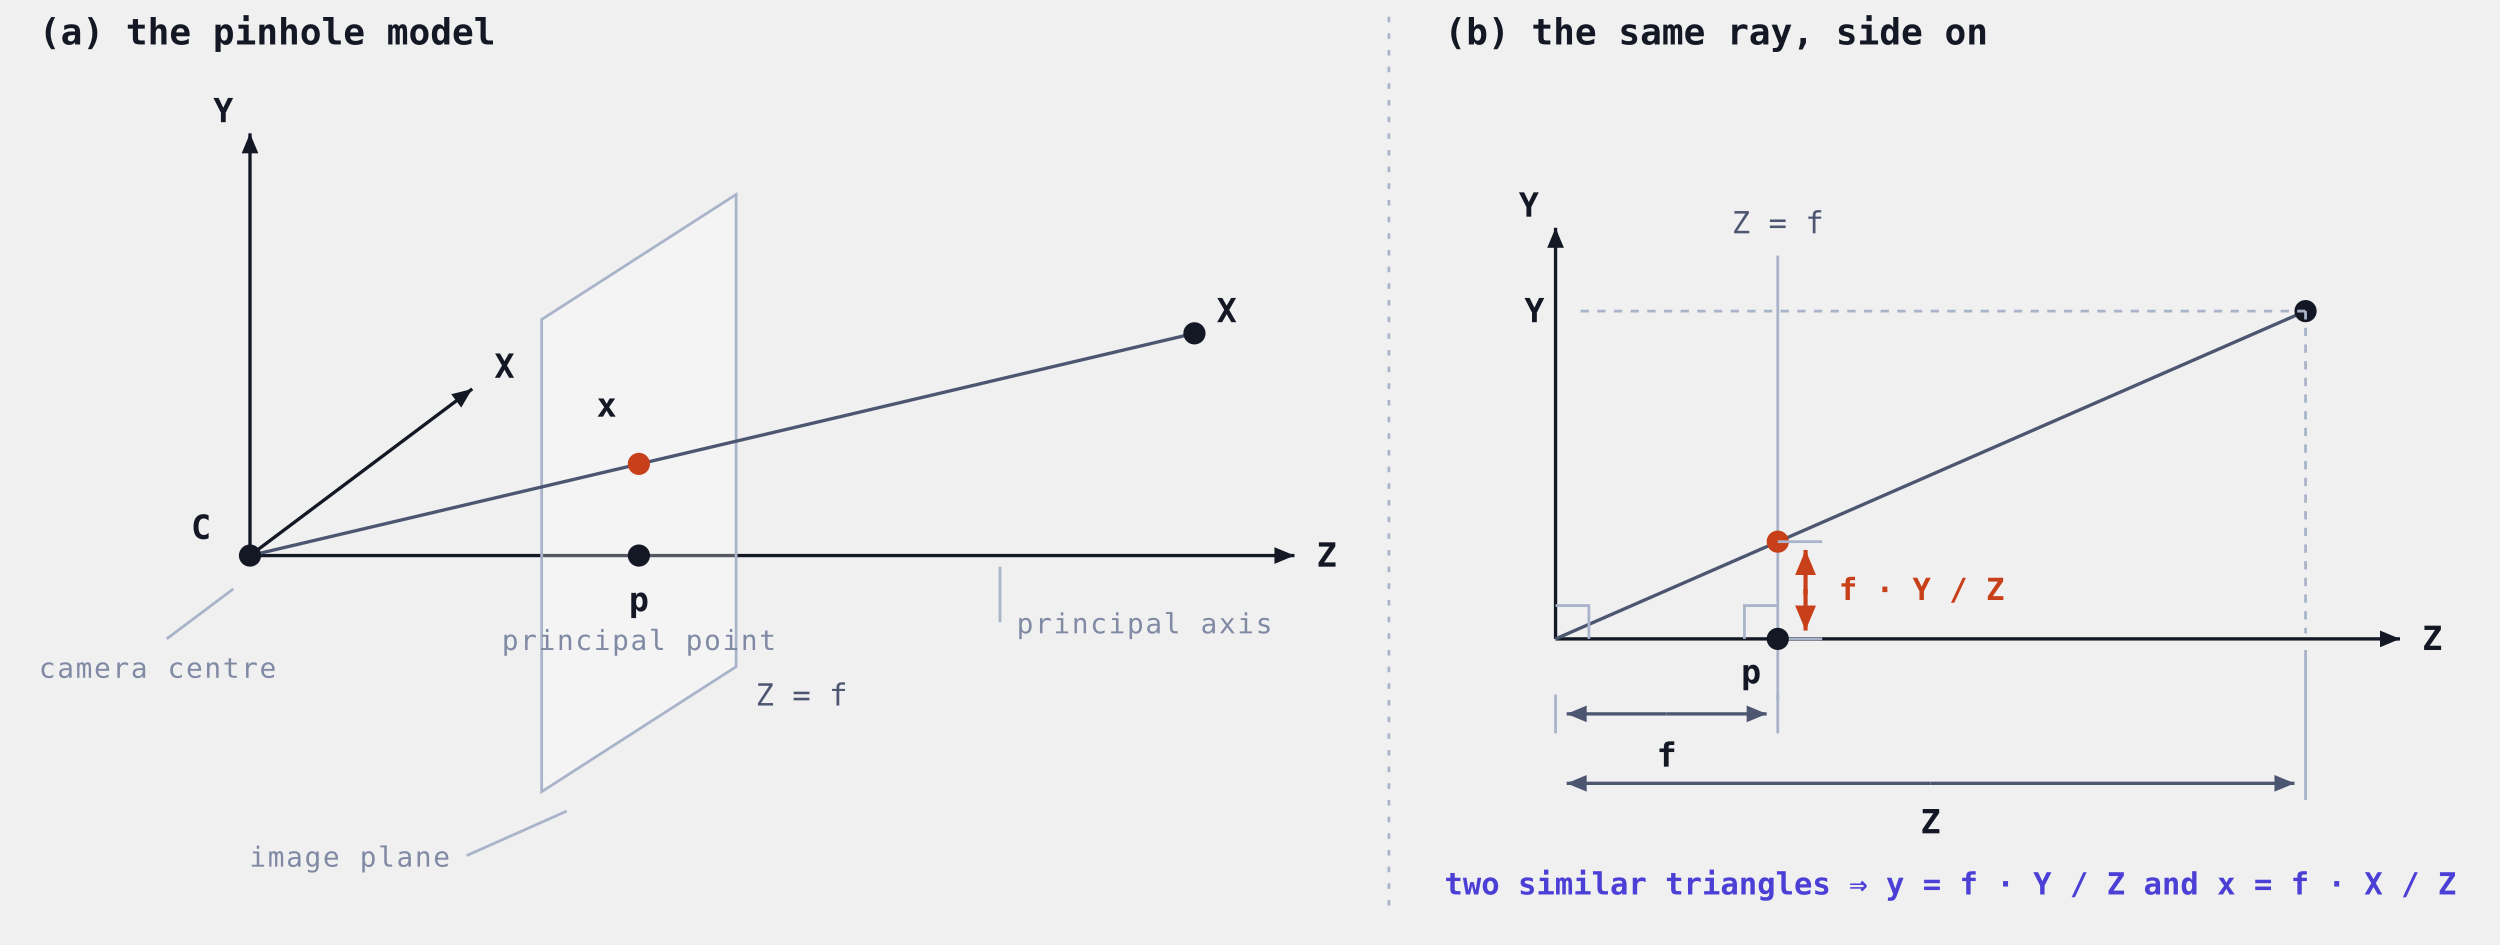
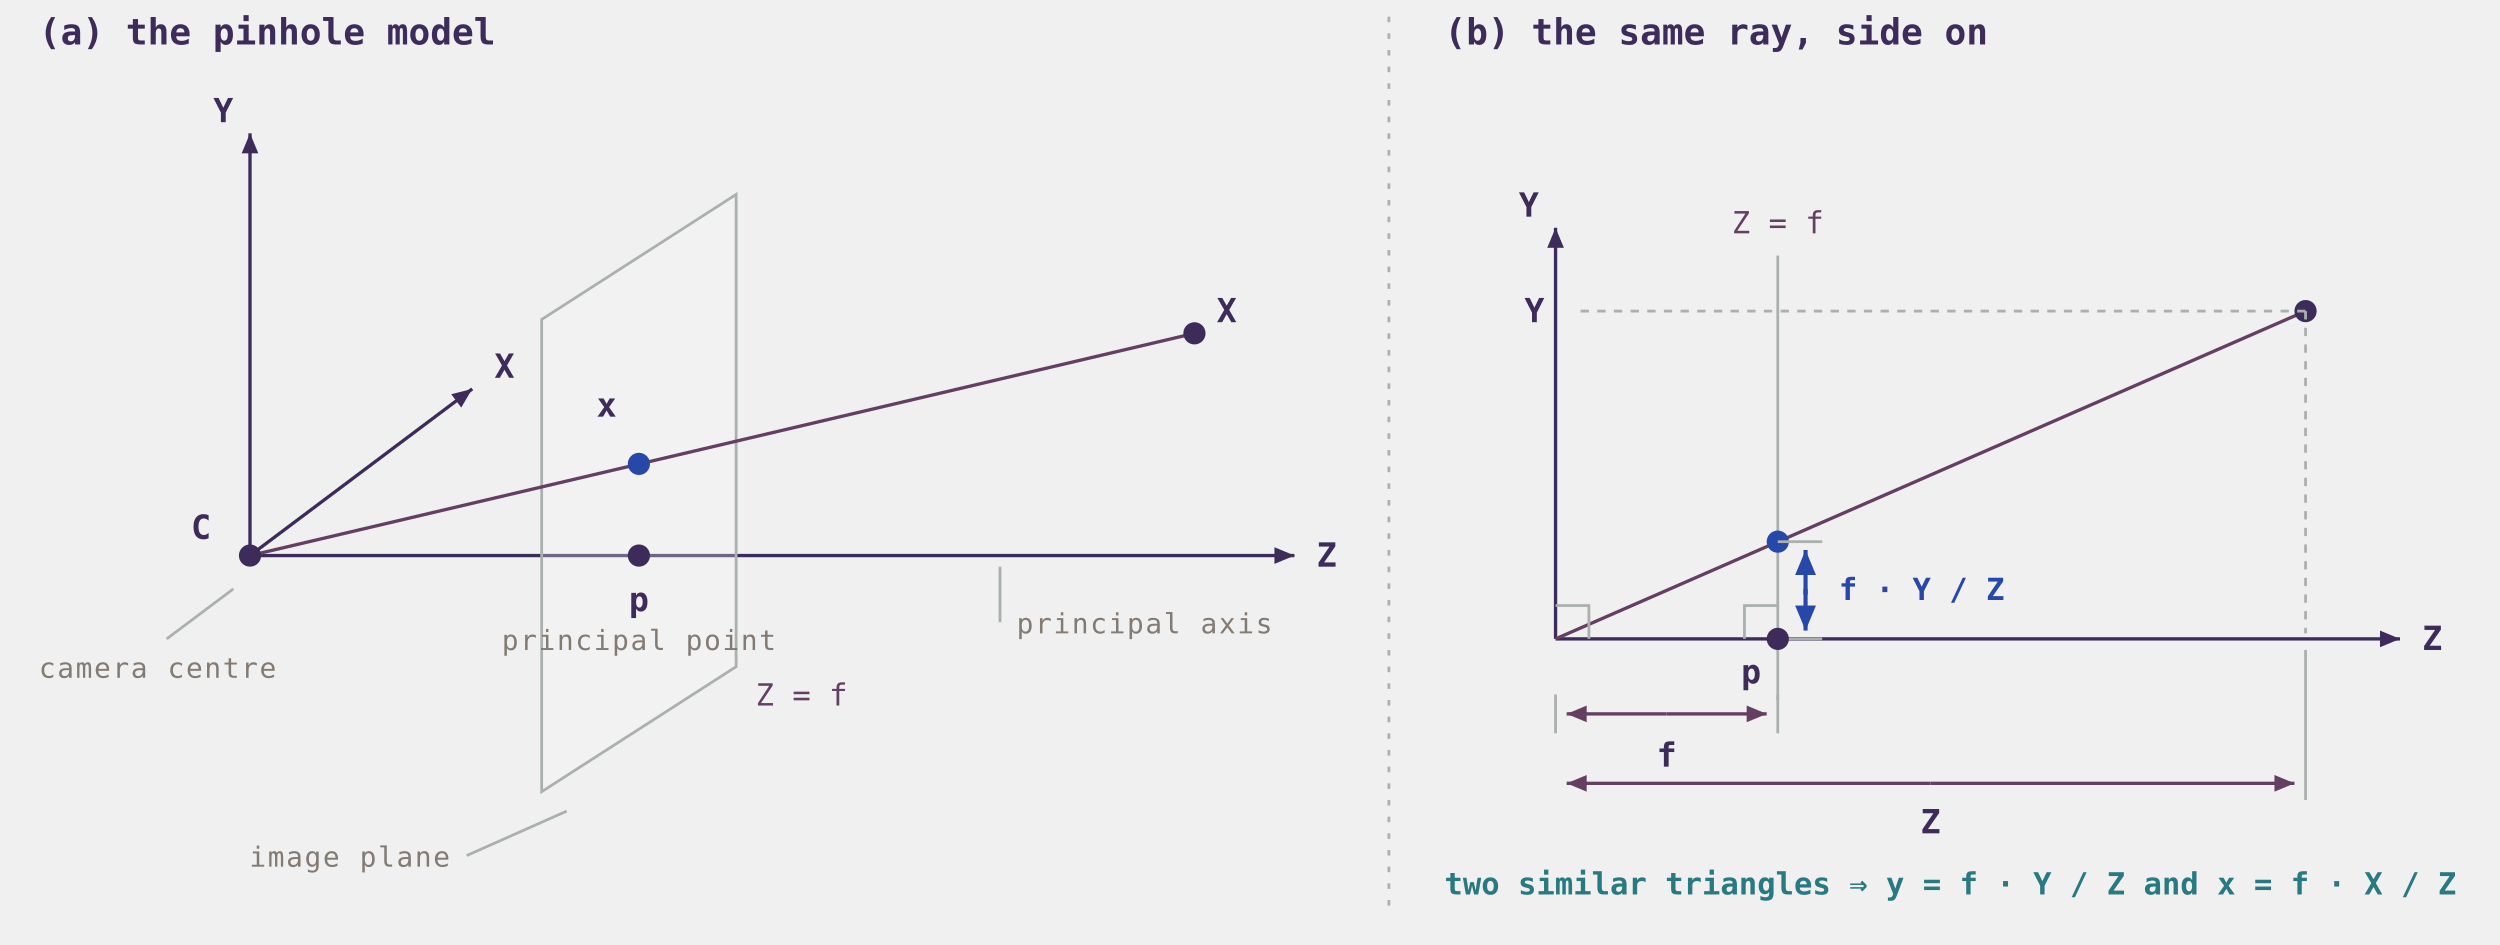
<svg xmlns="http://www.w3.org/2000/svg" viewBox="0 0 900 340" width="900" height="340" role="img">
  <style>
  text { font-family: ui-monospace, SFMono-Regular, Menlo, Consolas, monospace; }
-   .t   { fill: #131824; font-size: 13px; font-weight: 600; }
-   .l   { fill: #131824; font-size: 12px; font-weight: 600; }
-   .s   { fill: #4d5670; font-size: 11px; }
-   .f   { fill: #808aa4; font-size: 10px; letter-spacing: .06em; }
-   .a   { fill: #c8401a; font-size: 11px; font-weight: 600; }
-   .a2  { fill: #4b3fd6; font-size: 11px; font-weight: 600; }
-   .axis{ stroke: #131824; fill: none; stroke-width: 1.2; }
-   .ln  { stroke: #a9b3c9; fill: none; }
-   .ray { stroke: #4d5670; fill: none; stroke-width: 1.2; }
-   .acc { stroke: #c8401a; fill: none; stroke-width: 1.5; }
-   .plane { fill: #ffffff; fill-opacity: .28; stroke: #a9b3c9; }
-   .dot { fill: #131824; }
-   .dotA{ fill: #c8401a; }
-   .hd  { fill: #131824; }
-   .hdS { fill: #4d5670; }
-   .hdA { fill: #c8401a; }
+   .t   { fill: #3d2b5a; font-size: 13px; font-weight: 600; }
+   .l   { fill: #3d2b5a; font-size: 12px; font-weight: 600; }
+   .s   { fill: #643f61; font-size: 11px; }
+   .f   { fill: #837a72; font-size: 10px; letter-spacing: .06em; }
+   .a   { fill: #2848a9; font-size: 11px; font-weight: 600; }
+   .a2  { fill: #287980; font-size: 11px; font-weight: 600; }
+   .axis{ stroke: #3d2b5a; fill: none; stroke-width: 1.2; }
+   .ln  { stroke: #aab0ad; fill: none; }
+   .ray { stroke: #643f61; fill: none; stroke-width: 1.2; }
+   .acc { stroke: #2848a9; fill: none; stroke-width: 1.5; }
+   .plane { fill: #fbf8f6; fill-opacity: .28; stroke: #aab0ad; }
+   .dot { fill: #3d2b5a; }
+   .dotA{ fill: #2848a9; }
+   .hd  { fill: #3d2b5a; }
+   .hdS { fill: #643f61; }
+   .hdA { fill: #2848a9; }
</style>
  <defs>
    <marker id="h" markerWidth="7" markerHeight="7" refX="6" refY="3" orient="auto">
      <path d="M0 0.5 L6 3 L0 5.5 z" class="hd" />
    </marker>
    <marker id="hs" markerWidth="7" markerHeight="7" refX="6" refY="3" orient="auto">
      <path d="M0 0.5 L6 3 L0 5.5 z" class="hdS" />
    </marker>
    <marker id="hA" markerWidth="7" markerHeight="7" refX="6" refY="3" orient="auto">
      <path d="M0 0.5 L6 3 L0 5.5 z" class="hdA" />
    </marker>
  </defs>
  <text x="14" y="16" class="t" text-anchor="start">(a) the pinhole model</text>
  <path d="M90 200 H466" class="axis" marker-end="url(#h)" />
  <text x="474" y="204" class="l" text-anchor="start">Z</text>
  <path d="M90 200 V48" class="axis" marker-end="url(#h)" />
  <text x="84" y="44" class="l" text-anchor="end">Y</text>
  <path d="M90 200 L170 140" class="axis" marker-end="url(#h)" />
  <text x="178" y="136" class="l" text-anchor="start">X</text>
  <path d="M195 285 L195 115 L265 70 L265 240 Z" class="plane" />
  <text x="272" y="254" class="s" text-anchor="start">Z = f</text>
  <path d="M90 200 L430 120" class="ray" />
  <circle cx="430" cy="120" r="4" class="dot" />
  <text x="438" y="116" class="l" text-anchor="start">X</text>
  <circle cx="230" cy="167" r="4" class="dotA" />
  <text x="222" y="150" class="l" text-anchor="end">x</text>
  <circle cx="90" cy="200" r="4" class="dot" />
  <text x="76" y="194" class="l" text-anchor="end">C</text>
  <path d="M84 212 L60 230" class="ln" />
  <text x="14" y="244" class="f" text-anchor="start">camera centre</text>
  <circle cx="230" cy="200" r="4" class="dot" />
  <text x="230" y="220" class="l" text-anchor="middle">p</text>
  <text x="230" y="234" class="f" text-anchor="middle">principal point</text>
  <path d="M204 292 L168 308" class="ln" />
  <text x="162" y="312" class="f" text-anchor="end">image plane</text>
  <path d="M360 204 L360 224" class="ln" />
  <text x="366" y="228" class="f" text-anchor="start">principal axis</text>
  <text x="520" y="16" class="t" text-anchor="start">(b) the same ray, side on</text>
  <path d="M560 230 H864" class="axis" marker-end="url(#h)" />
  <text x="872" y="234" class="l" text-anchor="start">Z</text>
  <path d="M560 230 V82" class="axis" marker-end="url(#h)" />
  <text x="554" y="78" class="l" text-anchor="end">Y</text>
  <path d="M640 92 V252" class="ln" />
  <text x="640" y="84" class="s" text-anchor="middle">Z = f</text>
  <path d="M560 230 L830 112" class="ray" />
  <circle cx="830" cy="112" r="4" class="dot" />
  <path d="M830 112 H566" class="ln" stroke-dasharray="3 3" />
  <path d="M830 112 V228" class="ln" stroke-dasharray="3 3" />
  <text x="556" y="116" class="l" text-anchor="end">Y</text>
  <circle cx="640" cy="195" r="4" class="dotA" />
  <path d="M640 195 H656" class="ln" />
  <path d="M640 230 H656" class="ln" />
  <path d="M650 214 V198" class="acc" marker-end="url(#hA)" />
  <path d="M650 212 V227" class="acc" marker-end="url(#hA)" />
  <text x="662" y="216" class="a" text-anchor="start">f · Y / Z</text>
  <circle cx="640" cy="230" r="4" class="dot" />
  <text x="634" y="246" class="l" text-anchor="end">p</text>
  <path d="M560 218 H572 V230" class="ln" />
  <path d="M640 218 H628 V230" class="ln" />
  <path d="M560 250 V264" class="ln" />
  <path d="M640 250 V264" class="ln" />
  <path d="M600 257 H564" class="ray" marker-end="url(#hs)" />
  <path d="M600 257 H636" class="ray" marker-end="url(#hs)" />
  <text x="600" y="276" class="l" text-anchor="middle">f</text>
  <path d="M830 234 V288" class="ln" />
  <path d="M695 282 H564" class="ray" marker-end="url(#hs)" />
  <path d="M695 282 H826" class="ray" marker-end="url(#hs)" />
  <text x="695" y="300" class="l" text-anchor="middle">Z</text>
  <text x="520" y="322" class="a2" text-anchor="start">two similar triangles ⇒  y = f · Y / Z   and   x = f · X / Z</text>
  <path d="M500 6 V330" class="ln" stroke-dasharray="2 4" />
</svg>
